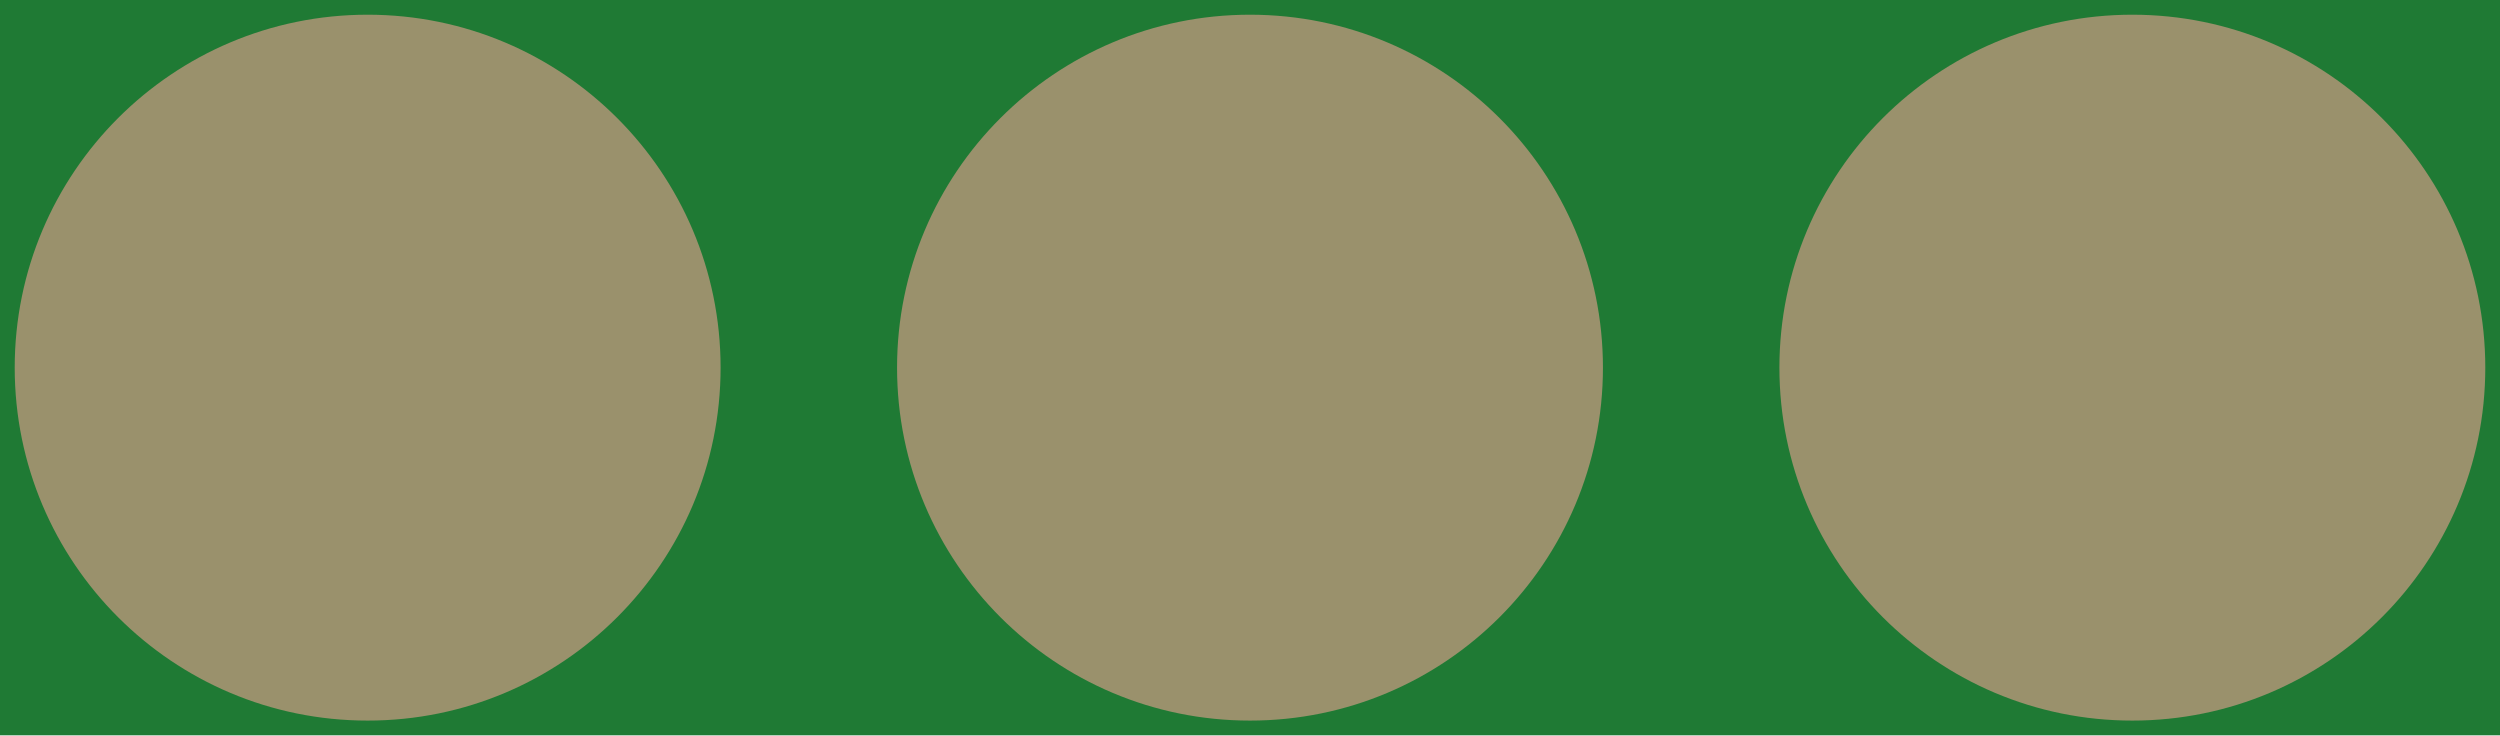
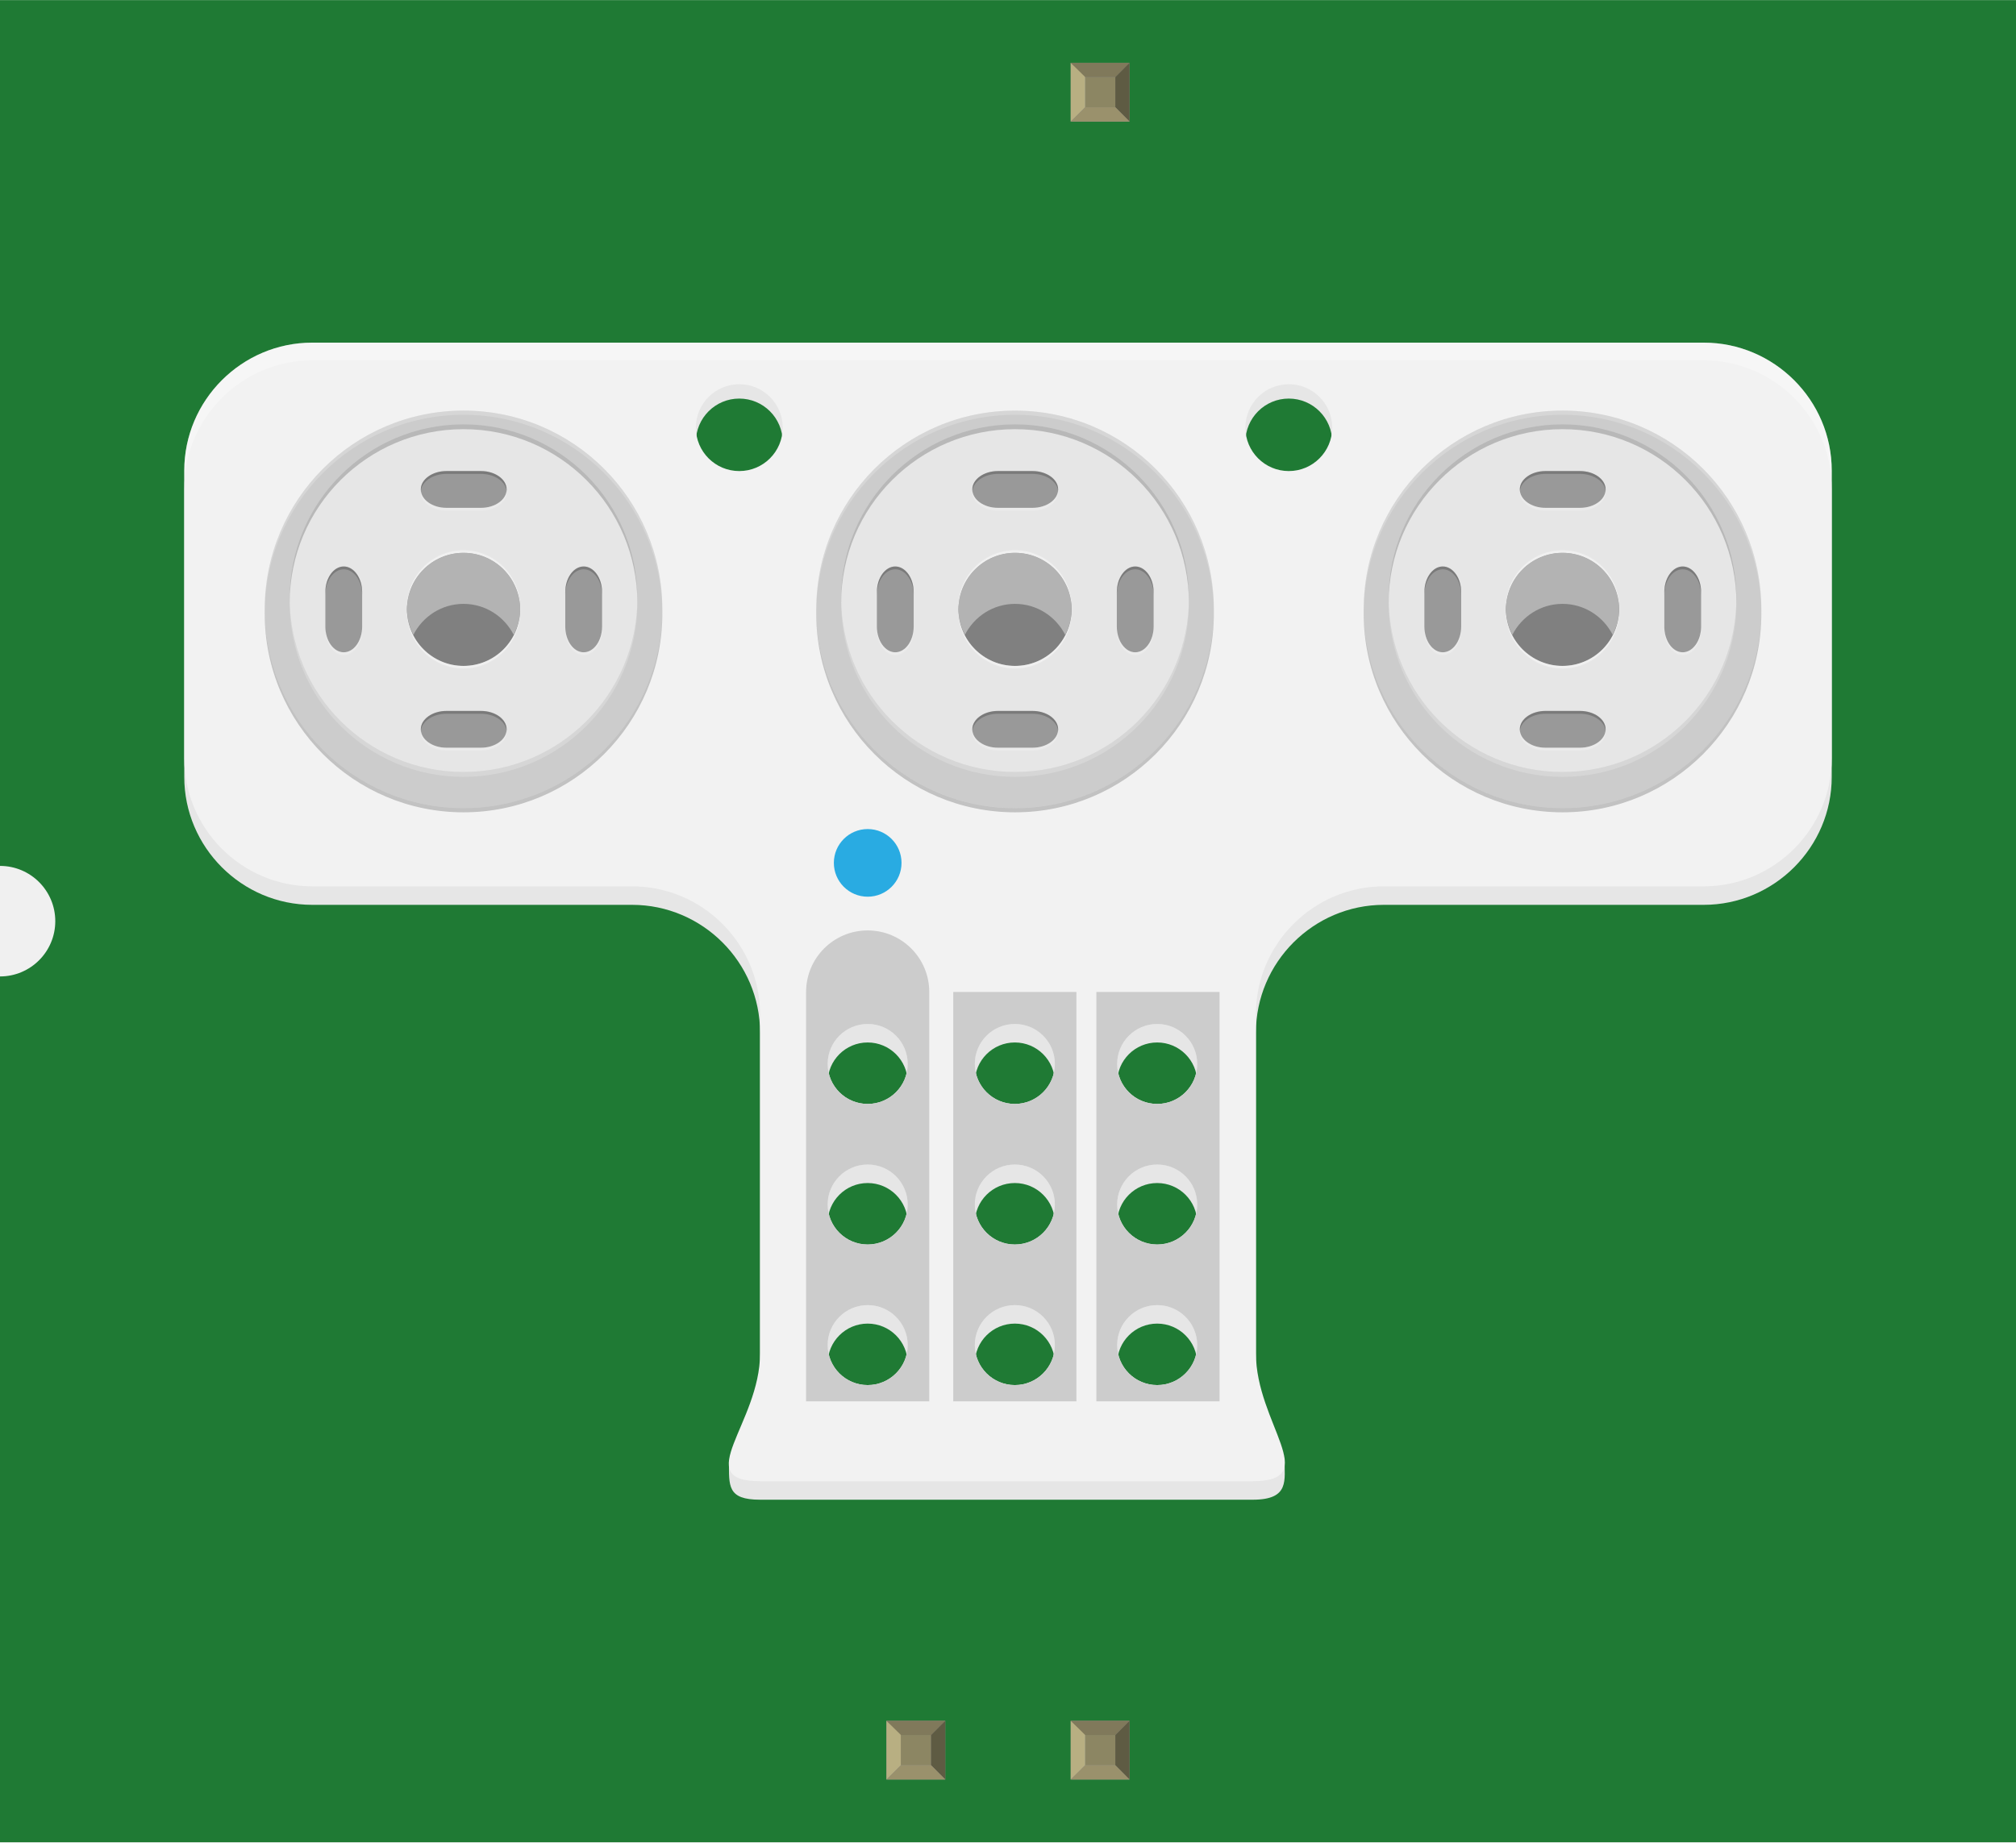
- <svg xmlns="http://www.w3.org/2000/svg" version="1.2" baseProfile="tiny" x="0in" y="0in" width="0.85in" height="0.25in" viewBox="0 0 21.59 6.35">
+ <svg xmlns="http://www.w3.org/2000/svg" width="1.094in" x="0in" version="1.2" y="0in" height="1in" viewBox="0 0 1094.1 1000" baseProfile="tiny">
  <g id="breadboard">
-     <path fill="#1F7A34" stroke="none" stroke-width="0" d="M0,0l21.59,0 0,6.35 -21.59,0 0,-6.35z M2.095,3.175a1.079,1.079 0 1 0 2.159,0 1.079,1.079 0 1 0 -2.159,0z M9.716,3.175a1.079,1.079 0 1 0 2.159,0 1.079,1.079 0 1 0 -2.159,0z M17.335,3.175a1.079,1.079 0 1 0 2.159,0 1.079,1.079 0 1 0 -2.159,0z " />
-     <circle id="connector0pin" connectorname="1" cx="3.175" cy="3.175" r="1.206" stroke="#9A916C" stroke-width="0.254" fill="none" />
-     <circle id="connector1pin" connectorname="2" cx="10.795" cy="3.175" r="1.206" stroke="#9A916C" stroke-width="0.254" fill="none" />
-     <circle id="connector2pin" connectorname="3" cx="18.415" cy="3.175" r="1.206" stroke="#9A916C" stroke-width="0.254" fill="none" />
-     <path class="other" stroke="none" fill="#9A916C" stroke-width="0" d="M0.127,3.175A3.048,3.048 0 0 1 3.175,0.127A3.048,3.048 0 0 1 6.223,3.175A3.048,3.048 0 0 1 3.175,6.223A3.048,3.048 0 0 1 0.127,3.175z" stroke-linecap="round" />
-     <path class="other" stroke="none" fill="#9A916C" stroke-width="0" d="M7.747,3.175A3.048,3.048 0 0 1 10.795,0.127A3.048,3.048 0 0 1 13.843,3.175A3.048,3.048 0 0 1 10.795,6.223A3.048,3.048 0 0 1 7.747,3.175z" stroke-linecap="round" />
-     <path class="other" stroke="none" fill="#9A916C" stroke-width="0" d="M15.367,3.175A3.048,3.048 0 0 1 18.415,0.127A3.048,3.048 0 0 1 21.463,3.175A3.048,3.048 0 0 1 18.415,6.223A3.048,3.048 0 0 1 15.367,3.175z" stroke-linecap="round" />
+     <g id="icon">
+       <path fill="#1F7A34" stroke="none" stroke-width="0" d="M0,0L0,470A30,30 0 0 1 0,530L0,1000L1094.1,1000L1094.1,0L0,0z" />
+       <g transform="translate(100,185.952)">
+         <g id="silkscreen" />
+         <g>
+           <path fill="#E6E6E6" d="M824.653,10.042L69.444,10.042c-38.194,0,-69.444,31.25,-69.444,69.444l0,156.25c0,38.194,31.25,69.444,69.444,69.444l173.611,0c38.194,0,69.444,31.25,69.444,69.444l0,184.028c0,16.986,-9.361,39.472,-16.875,48.458c0,13.486,-1.014,20.986,16.875,20.986l267.361,0c20.389,0,17.111,-10.806,17.319,-22c-4.597,-12.333,-15.583,-29.639,-15.583,-47.444l0,-184.028c0,-38.194,31.25,-69.444,69.444,-69.444l173.611,0c38.194,0,69.444,-31.25,69.444,-69.444L894.097,79.486C894.097,41.292,862.847,10.042,824.653,10.042zM301.208,77.5c-13.014,0,-23.556,-10.556,-23.556,-23.569s10.556,-23.569,23.556,-23.569c13.028,0,23.569,10.556,23.569,23.569S314.236,77.5,301.208,77.5zM370.889,575.917c-11.972,0,-21.708,-9.708,-21.708,-21.708c0,-11.986,9.736,-21.708,21.708,-21.708c11.986,0,21.722,9.708,21.722,21.708C392.625,566.208,382.875,575.917,370.889,575.917zM370.889,499.611c-11.972,0,-21.708,-9.708,-21.708,-21.708c0,-11.986,9.736,-21.708,21.708,-21.708c11.986,0,21.722,9.708,21.722,21.708C392.625,489.889,382.875,499.611,370.889,499.611zM370.889,423.306c-11.972,0,-21.708,-9.708,-21.708,-21.708c0,-12,9.736,-21.708,21.708,-21.708c11.986,0,21.722,9.708,21.722,21.708C392.625,413.583,382.875,423.306,370.889,423.306zM450.764,575.917c-11.986,0,-21.722,-9.708,-21.722,-21.708c0,-11.986,9.736,-21.708,21.722,-21.708s21.722,9.708,21.722,21.708C472.486,566.208,462.75,575.917,450.764,575.917zM450.764,499.611c-11.986,0,-21.722,-9.708,-21.722,-21.708c0,-11.986,9.736,-21.708,21.722,-21.708s21.722,9.708,21.722,21.708C472.486,489.889,462.75,499.611,450.764,499.611zM450.764,423.306c-11.986,0,-21.722,-9.708,-21.722,-21.708c0,-12,9.736,-21.708,21.722,-21.708s21.722,9.708,21.722,21.708C472.486,413.583,462.75,423.306,450.764,423.306zM528.014,575.917c-11.986,0,-21.722,-9.708,-21.722,-21.708c0,-11.986,9.736,-21.708,21.722,-21.708s21.722,9.708,21.722,21.708C549.75,566.208,540,575.917,528.014,575.917zM528.014,499.611c-11.986,0,-21.722,-9.708,-21.722,-21.708c0,-11.986,9.736,-21.708,21.722,-21.708s21.722,9.708,21.722,21.708C549.75,489.889,540,499.611,528.014,499.611zM528.014,423.306c-11.986,0,-21.722,-9.708,-21.722,-21.708c0,-12,9.736,-21.708,21.722,-21.708s21.722,9.708,21.722,21.708C549.75,413.583,540,423.306,528.014,423.306zM599.431,77.5c-13,0,-23.542,-10.556,-23.542,-23.569s10.556,-23.569,23.542,-23.569c13.028,0,23.569,10.556,23.569,23.569S612.444,77.5,599.431,77.5z" />
+           <path fill="#F2F2F2" d="M824.653,0L69.444,0C31.25,0,0,31.25,0,69.444l0,156.25c0,38.194,31.25,69.444,69.444,69.444l173.611,0c38.194,0,69.444,31.25,69.444,69.444L312.5,548.611c0,38.194,-38.194,69.444,0,69.444l267.361,0c38.194,0,1.736,-31.25,1.736,-69.444L581.597,364.583c0,-38.194,31.25,-69.444,69.444,-69.444l173.611,0c38.194,0,69.444,-31.25,69.444,-69.444L894.097,69.444C894.097,31.25,862.847,0,824.653,0zM301.208,69.708c-13.014,0,-23.556,-10.556,-23.556,-23.569s10.556,-23.569,23.556,-23.569c13.028,0,23.569,10.556,23.569,23.569S314.236,69.708,301.208,69.708zM370.889,565.875c-11.972,0,-21.708,-9.708,-21.708,-21.708c0,-11.986,9.736,-21.708,21.708,-21.708c11.986,0,21.722,9.708,21.722,21.708C392.625,556.167,382.875,565.875,370.889,565.875zM370.889,489.569c-11.972,0,-21.708,-9.708,-21.708,-21.708c0,-11.986,9.736,-21.708,21.708,-21.708c11.986,0,21.722,9.708,21.722,21.708C392.625,479.861,382.875,489.569,370.889,489.569zM370.889,413.264c-11.972,0,-21.708,-9.708,-21.708,-21.708c0,-12,9.736,-21.708,21.708,-21.708c11.986,0,21.722,9.708,21.722,21.708C392.625,403.556,382.875,413.264,370.889,413.264zM450.764,565.875c-11.986,0,-21.722,-9.708,-21.722,-21.708c0,-11.986,9.736,-21.708,21.722,-21.708s21.722,9.708,21.722,21.708C472.486,556.167,462.75,565.875,450.764,565.875zM450.764,489.569c-11.986,0,-21.722,-9.708,-21.722,-21.708c0,-11.986,9.736,-21.708,21.722,-21.708s21.722,9.708,21.722,21.708C472.486,479.861,462.75,489.569,450.764,489.569zM450.764,413.264c-11.986,0,-21.722,-9.708,-21.722,-21.708c0,-12,9.736,-21.708,21.722,-21.708s21.722,9.708,21.722,21.708C472.486,403.556,462.75,413.264,450.764,413.264zM528.014,565.875c-11.986,0,-21.722,-9.708,-21.722,-21.708c0,-11.986,9.736,-21.708,21.722,-21.708s21.722,9.708,21.722,21.708C549.75,556.167,540,565.875,528.014,565.875zM528.014,489.569c-11.986,0,-21.722,-9.708,-21.722,-21.708c0,-11.986,9.736,-21.708,21.722,-21.708s21.722,9.708,21.722,21.708C549.75,479.861,540,489.569,528.014,489.569zM528.014,413.264c-11.986,0,-21.722,-9.708,-21.722,-21.708c0,-12,9.736,-21.708,21.722,-21.708s21.722,9.708,21.722,21.708C549.75,403.556,540,413.264,528.014,413.264zM599.431,69.708c-13,0,-23.542,-10.556,-23.542,-23.569s10.556,-23.569,23.542,-23.569c13.028,0,23.569,10.556,23.569,23.569S612.444,69.708,599.431,69.708z" />
+           <g>
+             <g>
+               <path fill="#CCCCCC" d="M495,352.486l0,222.222l66.861,0l0,-222.222L495,352.486zM528.014,565.875c-11.986,0,-21.722,-9.708,-21.722,-21.708c0,-11.986,9.736,-21.708,21.722,-21.708s21.722,9.708,21.722,21.708C549.75,556.167,540,565.875,528.014,565.875zM528.014,489.569c-11.986,0,-21.722,-9.708,-21.722,-21.708c0,-11.986,9.736,-21.708,21.722,-21.708s21.722,9.708,21.722,21.708C549.75,479.861,540,489.569,528.014,489.569zM528.014,413.264c-11.986,0,-21.722,-9.708,-21.722,-21.708c0,-12,9.736,-21.708,21.722,-21.708s21.722,9.708,21.722,21.708C549.75,403.556,540,413.264,528.014,413.264z" />
+             </g>
+             <g>
+               <path fill="#CCCCCC" d="M417.333,352.486l0,222.222l66.847,0l0,-222.222L417.333,352.486zM450.764,565.875c-11.986,0,-21.722,-9.708,-21.722,-21.708c0,-11.986,9.736,-21.708,21.722,-21.708s21.722,9.708,21.722,21.708C472.486,556.167,462.722,565.875,450.764,565.875zM450.764,489.569c-11.986,0,-21.722,-9.708,-21.722,-21.708c0,-11.986,9.736,-21.708,21.722,-21.708s21.722,9.708,21.722,21.708C472.486,479.861,462.722,489.569,450.764,489.569zM450.764,413.264c-11.986,0,-21.722,-9.708,-21.722,-21.708c0,-12,9.736,-21.708,21.722,-21.708s21.722,9.708,21.722,21.708C472.486,403.556,462.722,413.264,450.764,413.264z" />
+             </g>
+             <g>
+               <path fill="#CCCCCC" d="M370.889,319.069c-18.458,0,-33.417,14.958,-33.417,33.417l0,222.222l66.847,0l0,-222.222C404.319,334.028,389.347,319.069,370.889,319.069zM370.903,565.875c-11.986,0,-21.722,-9.708,-21.722,-21.708c0,-11.986,9.736,-21.708,21.722,-21.708c11.972,0,21.708,9.708,21.708,21.708C392.625,556.167,382.875,565.875,370.903,565.875zM370.903,489.569c-11.986,0,-21.722,-9.708,-21.722,-21.708c0,-11.986,9.736,-21.708,21.722,-21.708c11.972,0,21.708,9.708,21.708,21.708C392.625,479.861,382.875,489.569,370.903,489.569zM370.903,413.264c-11.986,0,-21.722,-9.708,-21.722,-21.708c0,-12,9.736,-21.708,21.722,-21.708c11.972,0,21.708,9.708,21.708,21.708C392.625,403.556,382.875,413.264,370.903,413.264z" />
+             </g>
+           </g>
+           <g>
+             <circle fill="#CCCCCC" cx="151.556" cy="144.792" r="107.903" />
+             <path opacity="0.2" d="M43.653,147.056c0,59.583,48.319,107.903,107.903,107.903s107.903,-48.319,107.903,-107.903l0,-2.264c0,59.583,-48.319,107.903,-107.903,107.903s-107.903,-48.319,-107.903,-107.903" />
+             <path opacity="0.2" fill="#FFFFFF" d="M259.444,147.056c0,-59.583,-48.319,-107.903,-107.903,-107.903s-107.903,48.319,-107.903,107.903l0,-2.264c0,-59.583,48.319,-107.903,107.903,-107.903s107.903,48.319,107.903,107.903" />
+             <circle fill="#E6E6E6" cx="151.556" cy="138.708" r="94.361" />
+             <path opacity="0.2" fill="#FFFFFF" d="M57.181,141.347c0,52.111,42.25,94.361,94.361,94.361s94.361,-42.25,94.361,-94.361L245.903,138.708c0,52.111,-42.25,94.361,-94.361,94.361s-94.361,-42.25,-94.361,-94.361" />
+             <path opacity="0.2" d="M245.917,141.347c0,-52.111,-42.25,-94.375,-94.361,-94.375s-94.361,42.25,-94.361,94.375L57.194,138.708c0,-52.111,42.25,-94.361,94.361,-94.361s94.361,42.25,94.361,94.361" />
+             <circle fill="#808080" cx="151.556" cy="144.792" r="30.694" />
+             <path fill="#B3B3B3" d="M151.556,141.806c11.931,0,22.181,6.889,27.25,16.833c2.139,-4.181,3.458,-8.847,3.458,-13.847c0,-16.958,-13.75,-30.694,-30.694,-30.694c-16.944,0,-30.694,13.736,-30.694,30.694c0,5,1.319,9.667,3.458,13.847C129.375,148.694,139.611,141.806,151.556,141.806z" />
+             <path opacity="0.4" fill="#FFFFFF" d="M120.861,146.194c0,16.944,13.75,30.694,30.694,30.694c16.958,0,30.694,-13.75,30.694,-30.694l0,-1.417c0,16.944,-13.75,30.694,-30.694,30.694c-16.944,0,-30.694,-13.75,-30.694,-30.694" />
+             <path opacity="0.4" fill="#FFFFFF" d="M182.25,143.375c0,-16.944,-13.75,-30.694,-30.694,-30.694c-16.958,0,-30.694,13.75,-30.694,30.694l0,1.417c0,-16.944,13.75,-30.694,30.694,-30.694c16.944,0,30.694,13.75,30.694,30.694" />
+             <path fill="#999999" d="M76.569,154.194c0,7.639,4.486,13.889,9.986,13.889s9.986,-6.25,9.986,-13.889L96.542,135.389c0,-7.639,-4.486,-13.889,-9.986,-13.889s-9.986,6.25,-9.986,13.889L76.569,154.194z" />
+             <path fill="#999999" d="M206.778,154.194c0,7.639,4.486,13.889,9.986,13.889s9.986,-6.25,9.986,-13.889L226.75,135.389c0,-7.639,-4.486,-13.889,-9.986,-13.889s-9.986,6.25,-9.986,13.889L206.778,154.194z" />
+             <path fill="#999999" d="M142.264,69.708c-7.639,0,-13.889,4.486,-13.889,9.986s6.25,9.986,13.889,9.986l18.806,0c7.639,0,13.889,-4.486,13.889,-9.986s-6.25,-9.986,-13.889,-9.986L142.264,69.708z" />
+             <path fill="#999999" d="M142.264,199.917c-7.639,0,-13.889,4.486,-13.889,9.986s6.25,9.986,13.889,9.986l18.806,0c7.639,0,13.889,-4.486,13.889,-9.986s-6.25,-9.986,-13.889,-9.986L142.264,199.917z" />
+             <g>
+               <path opacity="0.2" d="M76.569,136.931c0,-7.639,4.486,-13.889,9.986,-13.889s9.986,6.25,9.986,13.889L96.542,135.389c0,-7.639,-4.486,-13.889,-9.986,-13.889s-9.986,6.25,-9.986,13.889" />
+               <path opacity="0.2" d="M206.778,136.931c0,-7.639,4.486,-13.889,9.986,-13.889s9.986,6.25,9.986,13.889L226.75,135.389c0,-7.639,-4.486,-13.889,-9.986,-13.889s-9.986,6.25,-9.986,13.889" />
+               <path opacity="0.2" d="M128.375,81.236c0,-5.5,6.25,-9.986,13.889,-9.986l18.806,0c7.639,0,13.889,4.486,13.889,9.986L174.958,79.681c0,-5.5,-6.25,-9.986,-13.889,-9.986l-18.806,0c-7.639,0,-13.889,4.486,-13.889,9.986" />
+               <path opacity="0.2" d="M128.375,211.444c0,-5.5,6.25,-9.986,13.889,-9.986l18.806,0c7.639,0,13.889,4.486,13.889,9.986l0,-1.542c0,-5.5,-6.25,-9.986,-13.889,-9.986l-18.806,0c-7.639,0,-13.889,4.486,-13.889,9.986" />
+             </g>
+             <g>
+               <path opacity="0.2" fill="#FFFFFF" d="M226.75,154.194c0,7.639,-4.486,13.889,-9.986,13.889s-9.986,-6.25,-9.986,-13.889l0,1.542c0,7.639,4.486,13.889,9.986,13.889s9.986,-6.25,9.986,-13.889" />
+               <path opacity="0.2" fill="#FFFFFF" d="M96.542,154.194c0,7.639,-4.486,13.889,-9.986,13.889s-9.986,-6.25,-9.986,-13.889l0,1.542c0,7.639,4.486,13.889,9.986,13.889s9.986,-6.25,9.986,-13.889" />
+               <path opacity="0.2" fill="#FFFFFF" d="M174.944,209.889c0,5.5,-6.25,9.986,-13.889,9.986l-18.806,0c-7.639,0,-13.889,-4.486,-13.889,-9.986l0,1.542c0,5.5,6.25,9.986,13.889,9.986l18.806,0c7.639,0,13.889,-4.486,13.889,-9.986" />
+               <path opacity="0.2" fill="#FFFFFF" d="M174.944,79.681c0,5.5,-6.25,9.986,-13.889,9.986l-18.806,0c-7.639,0,-13.889,-4.486,-13.889,-9.986l0,1.542c0,5.5,6.25,9.986,13.889,9.986l18.806,0c7.639,0,13.889,-4.486,13.889,-9.986" />
+             </g>
+           </g>
+           <g>
+             <circle fill="#CCCCCC" cx="450.875" cy="144.792" r="107.889" />
+             <path opacity="0.2" d="M342.972,147.056c0,59.583,48.319,107.903,107.903,107.903c59.569,0,107.889,-48.319,107.889,-107.903l0,-2.264c0,59.583,-48.319,107.903,-107.889,107.903c-59.597,0,-107.903,-48.319,-107.903,-107.903" />
+             <path opacity="0.2" fill="#FFFFFF" d="M558.764,147.056c0,-59.583,-48.319,-107.903,-107.889,-107.903c-59.597,0,-107.903,48.319,-107.903,107.903l0,-2.264c0,-59.583,48.319,-107.903,107.903,-107.903c59.569,0,107.889,48.319,107.889,107.903" />
+             <circle fill="#E6E6E6" cx="450.875" cy="138.708" r="94.361" />
+             <path opacity="0.2" fill="#FFFFFF" d="M356.5,141.347c0,52.111,42.25,94.361,94.375,94.361c52.111,0,94.361,-42.25,94.361,-94.361L545.236,138.708c0,52.111,-42.25,94.361,-94.361,94.361c-52.111,0,-94.375,-42.25,-94.375,-94.361" />
+             <path opacity="0.2" d="M545.236,141.347c0,-52.111,-42.25,-94.375,-94.361,-94.375c-52.111,0,-94.375,42.25,-94.375,94.375L356.5,138.708c0,-52.111,42.25,-94.361,94.375,-94.361c52.111,0,94.361,42.25,94.361,94.361" />
+             <circle fill="#808080" cx="450.875" cy="144.792" r="30.694" />
+             <path fill="#B3B3B3" d="M450.875,141.806c11.931,0,22.167,6.889,27.236,16.833c2.139,-4.181,3.458,-8.847,3.458,-13.847c0,-16.958,-13.736,-30.694,-30.694,-30.694s-30.694,13.736,-30.694,30.694c0,5,1.319,9.667,3.458,13.847C428.708,148.694,438.944,141.806,450.875,141.806z" />
+             <path opacity="0.4" fill="#FFFFFF" d="M420.181,146.194c0,16.944,13.75,30.694,30.694,30.694s30.694,-13.75,30.694,-30.694l0,-1.417c0,16.944,-13.736,30.694,-30.694,30.694s-30.694,-13.75,-30.694,-30.694" />
+             <path opacity="0.4" fill="#FFFFFF" d="M481.569,143.375c0,-16.944,-13.736,-30.694,-30.694,-30.694s-30.694,13.75,-30.694,30.694l0,1.417c0,-16.944,13.75,-30.694,30.694,-30.694s30.694,13.75,30.694,30.694" />
+             <path fill="#999999" d="M375.889,154.194c0,7.639,4.486,13.889,9.986,13.889s9.986,-6.25,9.986,-13.889L395.861,135.389c0,-7.639,-4.486,-13.889,-9.986,-13.889s-9.986,6.25,-9.986,13.889L375.889,154.194z" />
+             <path fill="#999999" d="M506.111,154.194c0,7.639,4.472,13.889,9.986,13.889c5.486,0,9.986,-6.25,9.986,-13.889L526.083,135.389c0,-7.639,-4.5,-13.889,-9.986,-13.889c-5.5,0,-9.986,6.25,-9.986,13.889L506.111,154.194z" />
+             <path fill="#999999" d="M441.569,69.708c-7.625,0,-13.889,4.486,-13.889,9.986s6.264,9.986,13.889,9.986l18.806,0c7.653,0,13.889,-4.486,13.889,-9.986s-6.236,-9.986,-13.889,-9.986L441.569,69.708z" />
+             <path fill="#999999" d="M441.569,199.917c-7.625,0,-13.889,4.486,-13.889,9.986s6.264,9.986,13.889,9.986l18.806,0c7.653,0,13.889,-4.486,13.889,-9.986s-6.236,-9.986,-13.889,-9.986L441.569,199.917z" />
+             <g>
+               <path opacity="0.2" d="M375.889,136.931c0,-7.639,4.486,-13.889,9.986,-13.889s9.986,6.25,9.986,13.889L395.861,135.389c0,-7.639,-4.486,-13.889,-9.986,-13.889s-9.986,6.25,-9.986,13.889" />
+               <path opacity="0.2" d="M506.111,136.931c0,-7.639,4.472,-13.889,9.986,-13.889c5.486,0,9.986,6.25,9.986,13.889L526.083,135.389c0,-7.639,-4.5,-13.889,-9.986,-13.889c-5.5,0,-9.986,6.25,-9.986,13.889" />
+               <path opacity="0.2" d="M427.694,81.236c0,-5.5,6.264,-9.986,13.889,-9.986l18.806,0c7.653,0,13.889,4.486,13.889,9.986L474.278,79.681c0,-5.5,-6.236,-9.986,-13.889,-9.986l-18.806,0c-7.625,0,-13.889,4.486,-13.889,9.986" />
+               <path opacity="0.2" d="M427.694,211.444c0,-5.5,6.264,-9.986,13.889,-9.986l18.806,0c7.653,0,13.889,4.486,13.889,9.986l0,-1.542c0,-5.5,-6.236,-9.986,-13.889,-9.986l-18.806,0c-7.625,0,-13.889,4.486,-13.889,9.986" />
+             </g>
+             <g>
+               <path opacity="0.2" fill="#FFFFFF" d="M526.069,154.194c0,7.639,-4.5,13.889,-9.986,13.889c-5.5,0,-9.986,-6.25,-9.986,-13.889l0,1.542c0,7.639,4.472,13.889,9.986,13.889c5.486,0,9.986,-6.25,9.986,-13.889" />
+               <path opacity="0.2" fill="#FFFFFF" d="M395.861,154.194c0,7.639,-4.486,13.889,-9.986,13.889s-9.986,-6.25,-9.986,-13.889l0,1.542c0,7.639,4.486,13.889,9.986,13.889s9.986,-6.25,9.986,-13.889" />
+               <path opacity="0.2" fill="#FFFFFF" d="M474.264,209.889c0,5.5,-6.236,9.986,-13.889,9.986l-18.806,0c-7.625,0,-13.889,-4.486,-13.889,-9.986l0,1.542c0,5.5,6.264,9.986,13.889,9.986l18.806,0c7.653,0,13.889,-4.486,13.889,-9.986" />
+               <path opacity="0.2" fill="#FFFFFF" d="M474.264,79.681c0,5.5,-6.236,9.986,-13.889,9.986l-18.806,0c-7.625,0,-13.889,-4.486,-13.889,-9.986l0,1.542c0,5.5,6.264,9.986,13.889,9.986l18.806,0c7.653,0,13.889,-4.486,13.889,-9.986" />
+             </g>
+           </g>
+           <g>
+             <circle fill="#CCCCCC" cx="747.986" cy="144.792" r="107.903" />
+             <path opacity="0.2" d="M640.083,147.056c0,59.583,48.319,107.903,107.917,107.903c59.569,0,107.889,-48.319,107.889,-107.903l0,-2.264c0,59.583,-48.319,107.903,-107.889,107.903c-59.597,0,-107.917,-48.319,-107.917,-107.903" />
+             <path opacity="0.2" fill="#FFFFFF" d="M855.889,147.056c0,-59.583,-48.319,-107.903,-107.889,-107.903c-59.597,0,-107.917,48.319,-107.917,107.903l0,-2.264c0,-59.583,48.319,-107.903,107.917,-107.903c59.569,0,107.889,48.319,107.889,107.903" />
+             <circle fill="#E6E6E6" cx="747.986" cy="138.708" r="94.361" />
+             <path opacity="0.2" fill="#FFFFFF" d="M653.625,141.347c0,52.111,42.264,94.361,94.375,94.361s94.361,-42.25,94.361,-94.361L842.361,138.708c0,52.111,-42.25,94.361,-94.361,94.361s-94.375,-42.25,-94.375,-94.361" />
+             <path opacity="0.2" d="M842.361,141.347c0,-52.111,-42.25,-94.375,-94.361,-94.375s-94.375,42.25,-94.375,94.375L653.625,138.708c0,-52.111,42.264,-94.361,94.375,-94.361s94.361,42.25,94.361,94.361" />
+             <circle fill="#808080" cx="747.986" cy="144.792" r="30.694" />
+             <path fill="#B3B3B3" d="M748,141.806c11.931,0,22.167,6.889,27.236,16.833c2.139,-4.181,3.458,-8.847,3.458,-13.847c0,-16.958,-13.736,-30.694,-30.694,-30.694s-30.708,13.736,-30.708,30.694c0,5,1.333,9.667,3.458,13.847C725.819,148.694,736.069,141.806,748,141.806z" />
+             <path opacity="0.4" fill="#FFFFFF" d="M717.292,146.194c0,16.944,13.75,30.694,30.708,30.694s30.694,-13.75,30.694,-30.694l0,-1.417c0,16.944,-13.736,30.694,-30.694,30.694s-30.708,-13.75,-30.708,-30.694" />
+             <path opacity="0.4" fill="#FFFFFF" d="M778.694,143.375c0,-16.944,-13.736,-30.694,-30.694,-30.694s-30.708,13.75,-30.708,30.694l0,1.417c0,-16.944,13.75,-30.694,30.708,-30.694s30.694,13.75,30.694,30.694" />
+             <path fill="#999999" d="M673.028,154.194c0,7.639,4.472,13.889,9.986,13.889c5.486,0,9.986,-6.25,9.986,-13.889L693,135.389c0,-7.639,-4.5,-13.889,-9.986,-13.889c-5.5,0,-9.986,6.25,-9.986,13.889L673.028,154.194z" />
+             <path fill="#999999" d="M803.236,154.194c0,7.639,4.472,13.889,9.986,13.889c5.486,0,9.986,-6.25,9.986,-13.889L823.208,135.389c0,-7.639,-4.5,-13.889,-9.986,-13.889c-5.5,0,-9.986,6.25,-9.986,13.889L803.236,154.194z" />
+             <path fill="#999999" d="M738.694,69.708c-7.625,0,-13.889,4.486,-13.889,9.986s6.264,9.986,13.889,9.986l18.806,0c7.653,0,13.889,-4.486,13.889,-9.986s-6.236,-9.986,-13.889,-9.986L738.694,69.708z" />
+             <path fill="#999999" d="M738.694,199.917c-7.625,0,-13.889,4.486,-13.889,9.986s6.264,9.986,13.889,9.986l18.806,0c7.653,0,13.889,-4.486,13.889,-9.986s-6.236,-9.986,-13.889,-9.986L738.694,199.917z" />
+             <g>
+               <path opacity="0.2" d="M673.028,136.931c0,-7.639,4.472,-13.889,9.986,-13.889c5.486,0,9.986,6.25,9.986,13.889L693,135.389c0,-7.639,-4.5,-13.889,-9.986,-13.889c-5.5,0,-9.986,6.25,-9.986,13.889" />
+               <path opacity="0.2" d="M803.236,136.931c0,-7.639,4.472,-13.889,9.986,-13.889c5.486,0,9.986,6.25,9.986,13.889L823.208,135.389c0,-7.639,-4.5,-13.889,-9.986,-13.889c-5.5,0,-9.986,6.25,-9.986,13.889" />
+               <path opacity="0.2" d="M724.806,81.236c0,-5.5,6.264,-9.986,13.889,-9.986l18.806,0c7.653,0,13.889,4.486,13.889,9.986L771.389,79.681c0,-5.5,-6.236,-9.986,-13.889,-9.986l-18.806,0c-7.625,0,-13.889,4.486,-13.889,9.986" />
+               <path opacity="0.2" d="M724.806,211.444c0,-5.5,6.264,-9.986,13.889,-9.986l18.806,0c7.653,0,13.889,4.486,13.889,9.986l0,-1.542c0,-5.5,-6.236,-9.986,-13.889,-9.986l-18.806,0c-7.625,0,-13.889,4.486,-13.889,9.986" />
+             </g>
+             <g>
+               <path opacity="0.2" fill="#FFFFFF" d="M823.194,154.194c0,7.639,-4.5,13.889,-9.986,13.889c-5.5,0,-9.986,-6.25,-9.986,-13.889l0,1.542c0,7.639,4.472,13.889,9.986,13.889c5.486,0,9.986,-6.25,9.986,-13.889" />
+               <path opacity="0.2" fill="#FFFFFF" d="M692.986,154.194c0,7.639,-4.5,13.889,-9.986,13.889c-5.5,0,-9.986,-6.25,-9.986,-13.889l0,1.542c0,7.639,4.472,13.889,9.986,13.889c5.486,0,9.986,-6.25,9.986,-13.889" />
+               <path opacity="0.2" fill="#FFFFFF" d="M771.389,209.889c0,5.5,-6.236,9.986,-13.889,9.986l-18.806,0c-7.625,0,-13.889,-4.486,-13.889,-9.986l0,1.542c0,5.5,6.264,9.986,13.889,9.986l18.806,0c7.653,0,13.889,-4.486,13.889,-9.986" />
+               <path opacity="0.2" fill="#FFFFFF" d="M771.389,79.681c0,5.5,-6.236,9.986,-13.889,9.986l-18.806,0c-7.625,0,-13.889,-4.486,-13.889,-9.986l0,1.542c0,5.5,6.264,9.986,13.889,9.986l18.806,0c7.653,0,13.889,-4.486,13.889,-9.986" />
+             </g>
+           </g>
+         </g>
+         <circle fill="#29ABE2" cx="370.903" cy="282.403" r="18.361" />
+         <path opacity="0.3" fill="#FFFFFF" d="M0,79.069c0,-38.194,31.25,-69.444,69.444,-69.444l755.208,0c38.194,0,69.444,31.25,69.444,69.444L894.097,69.444c0,-38.194,-31.25,-69.444,-69.444,-69.444L69.444,0C31.25,0,0,31.25,0,69.444" />
+       </g>
+     </g>
+     <g transform="translate(481.083,934.05)">
+       <rect width="31.93" x="0" y="0" fill="#8D8C8C" height="31.9" id="connector0pin" />
+       <rect width="16.444" x="7.792" y="7.735" fill="#8C8663" height="16.415" />
+       <polygon fill="#B8AF82" points="0,31.9,7.792,24.137,7.792,6.972,0,0" />
+       <polygon fill="#80795B" points="24.208,7.763,7.903,7.763,0,0,31.93,0" />
+       <polygon fill="#5E5B43" points="24.208,24.137,24.208,7.763,31.93,0,31.93,31.9" />
+       <polygon fill="#9A916C" points="0,31.9,7.875,24.137,24.208,24.137,31.93,31.9" />
+     </g>
+     <g transform="translate(581.083,934.05)">
+       <rect width="31.93" x="0" y="0" fill="#8D8C8C" height="31.9" id="connector1pin" />
+       <rect width="16.444" x="7.792" y="7.735" fill="#8C8663" height="16.415" />
+       <polygon fill="#B8AF82" points="0,31.9,7.792,24.137,7.792,6.972,0,0" />
+       <polygon fill="#80795B" points="24.208,7.763,7.903,7.763,0,0,31.93,0" />
+       <polygon fill="#5E5B43" points="24.208,24.137,24.208,7.763,31.93,0,31.93,31.9" />
+       <polygon fill="#9A916C" points="0,31.9,7.875,24.137,24.208,24.137,31.93,31.9" />
+     </g>
+     <g transform="translate(581.083,34.05)">
+       <rect width="31.93" x="0" y="0" fill="#8D8C8C" height="31.9" id="connector2pin" />
+       <rect width="16.444" x="7.792" y="7.735" fill="#8C8663" height="16.415" />
+       <polygon fill="#B8AF82" points="0,31.9,7.792,24.137,7.792,6.972,0,0" />
+       <polygon fill="#80795B" points="24.208,7.763,7.903,7.763,0,0,31.93,0" />
+       <polygon fill="#5E5B43" points="24.208,24.137,24.208,7.763,31.93,0,31.93,31.9" />
+       <polygon fill="#9A916C" points="0,31.9,7.875,24.137,24.208,24.137,31.93,31.9" />
+     </g>
  </g>
</svg>
